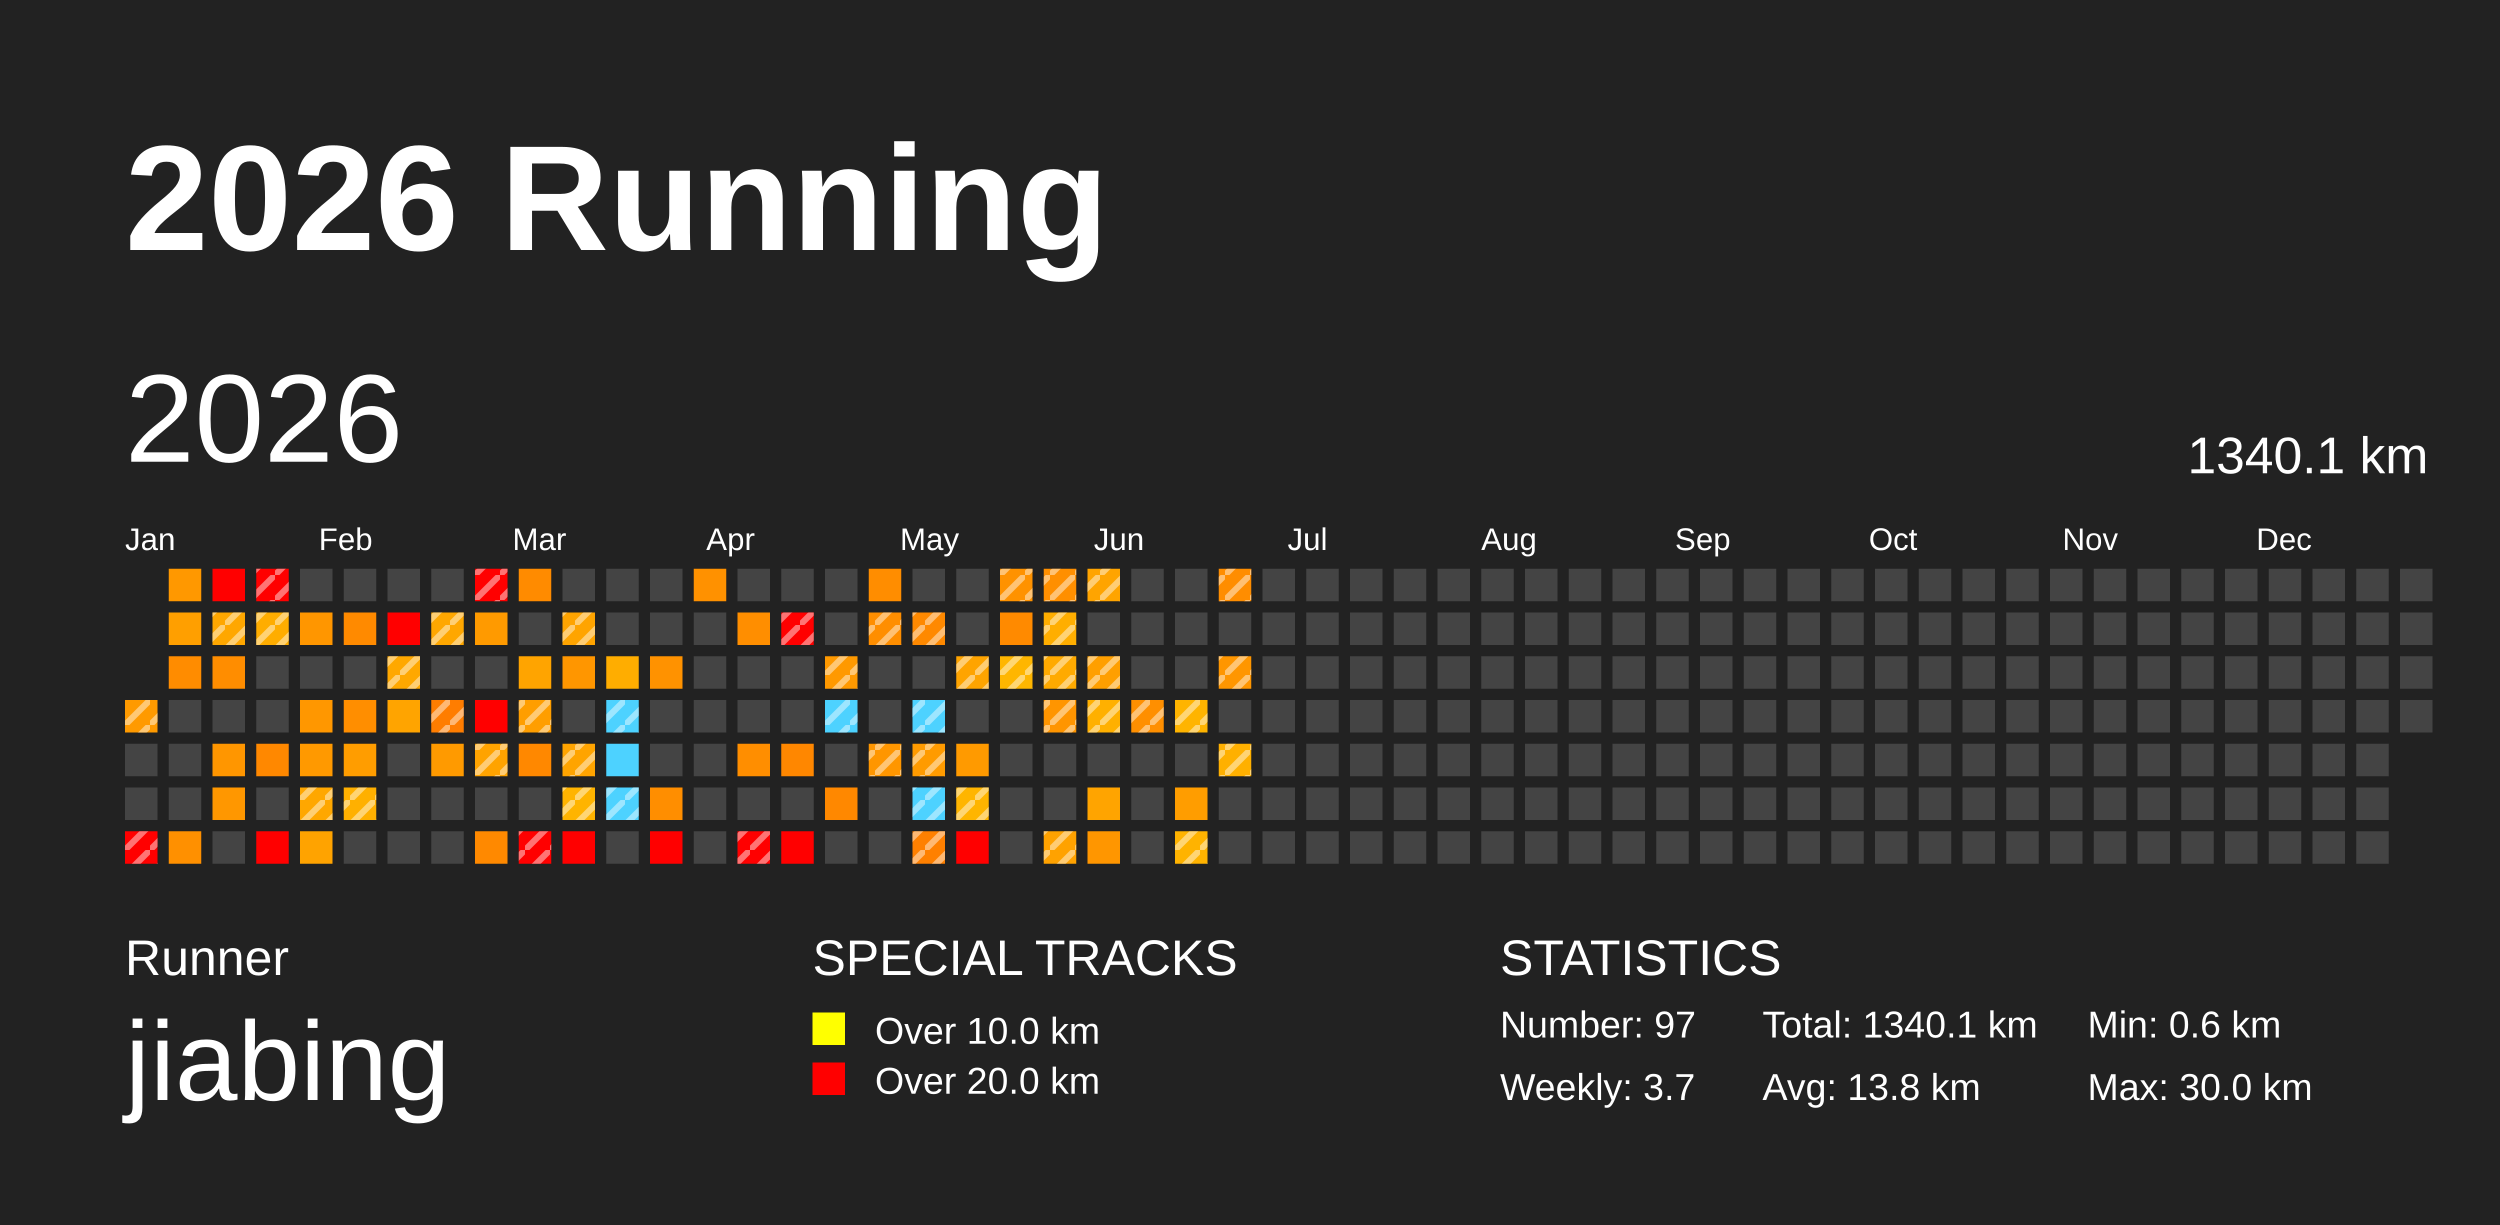
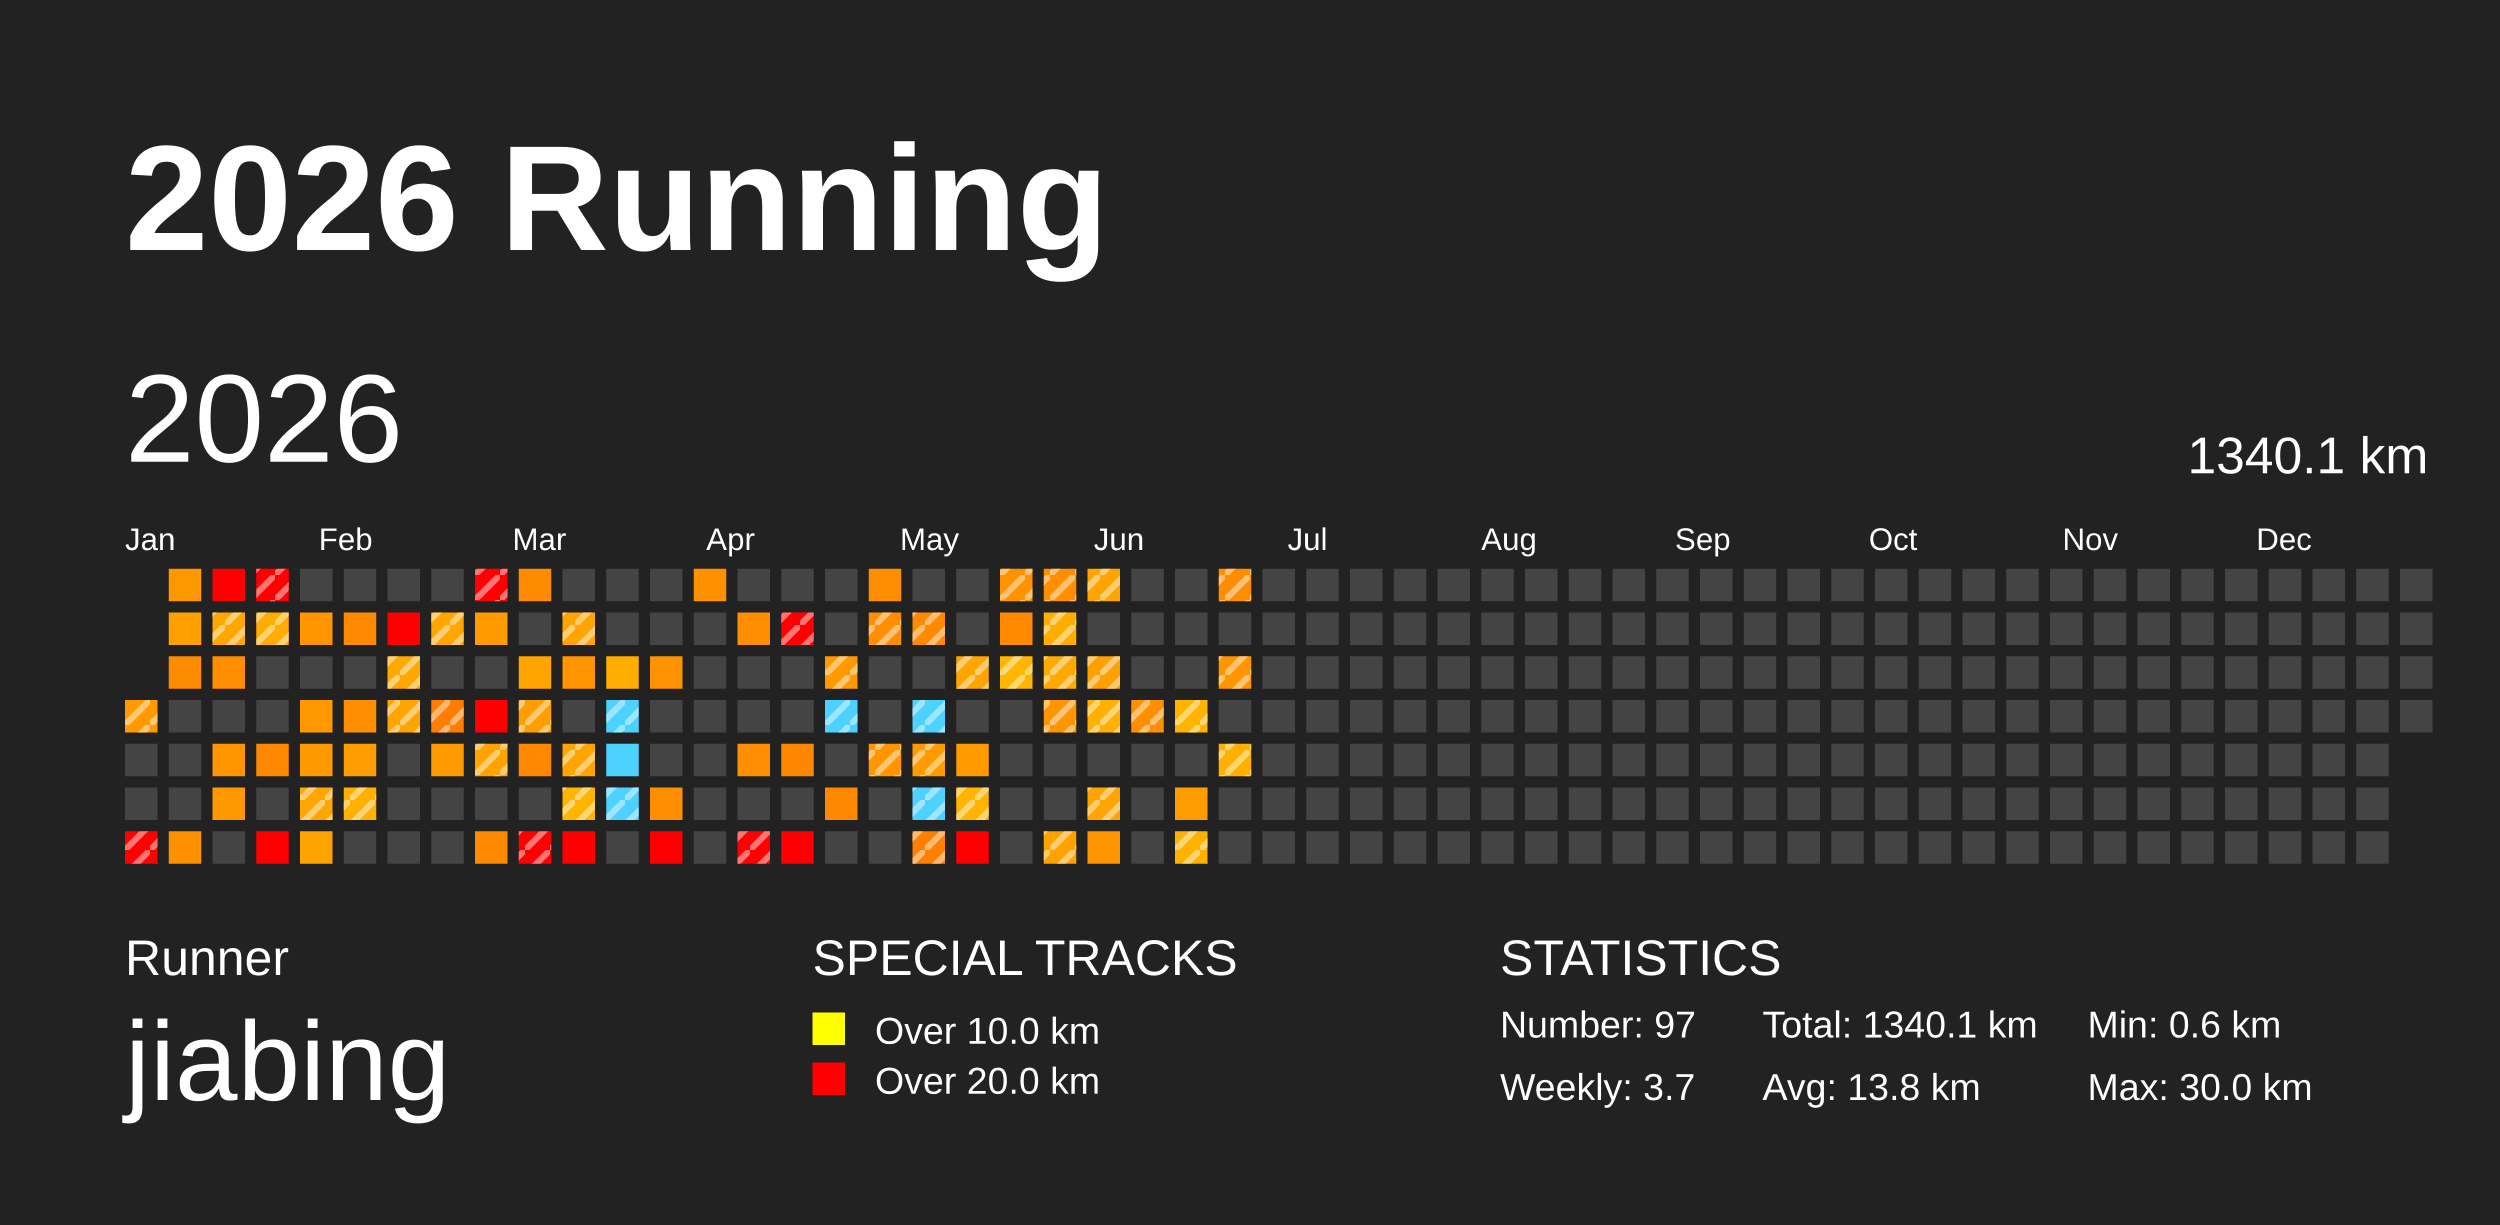
<svg xmlns="http://www.w3.org/2000/svg" baseProfile="full" height="98mm" version="1.1" viewBox="0,0,200,98" width="200mm">
  <defs>
    <pattern height="2" id="indoor-stripe" patternUnits="userSpaceOnUse" width="2">
      <line stroke="white" stroke-opacity="0.45" stroke-width="0.5" x1="0" x2="2" y1="2" y2="0" />
    </pattern>
  </defs>
  <rect fill="#222222" height="98" width="200" x="0" y="0" />
  <text fill="#FFFFFF" style="font-size:12px; font-family:Arial; font-weight:bold;" x="10" y="20">2026 Running</text>
  <text fill="#FFFFFF" style="font-size:4px; font-family:Arial" x="10" y="78">Runner</text>
  <text fill="#FFFFFF" style="font-size:9px; font-family:Arial" x="10" y="88">jiabing</text>
  <text fill="#FFFFFF" style="font-size:4px; font-family:Arial" x="65" y="78">SPECIAL TRACKS</text>
  <rect fill="yellow" height="2.6" width="2.6" x="65" y="81" />
  <text fill="#FFFFFF" style="font-size:3px; font-family:Arial" x="70" y="83.5">Over 10.0 km</text>
  <rect fill="red" height="2.6" width="2.6" x="65" y="85" />
  <text fill="#FFFFFF" style="font-size:3px; font-family:Arial" x="70" y="87.5">Over 20.0 km</text>
  <text fill="#FFFFFF" style="font-size:4px; font-family:Arial" x="120" y="78">STATISTICS</text>
  <text fill="#FFFFFF" style="font-size:3px; font-family:Arial" x="120" y="83">Number: 97</text>
  <text fill="#FFFFFF" style="font-size:3px; font-family:Arial" x="120" y="88">Weekly: 3.7</text>
  <text fill="#FFFFFF" style="font-size:3px; font-family:Arial" x="141" y="83">Total: 1340.1 km</text>
  <text fill="#FFFFFF" style="font-size:3px; font-family:Arial" x="141" y="88">Avg: 13.8 km</text>
  <text fill="#FFFFFF" style="font-size:3px; font-family:Arial" x="167" y="83">Min: 0.6 km</text>
  <text fill="#FFFFFF" style="font-size:3px; font-family:Arial" x="167" y="88">Max: 30.0 km</text>
  <text dominant-baseline="hanging" fill="#FFFFFF" style="font-size:10.0px; font-family:Arial;" x="10" y="30">2026</text>
  <text dominant-baseline="hanging" fill="#FFFFFF" style="font-size:4.125px; font-family:Arial;" x="175" y="35">1340.1 km</text>
  <text fill="#FFFFFF" style="font-size:2.5px; font-family:Arial" x="10.0" y="44">Jan</text>
  <text fill="#FFFFFF" style="font-size:2.5px; font-family:Arial" x="25.5" y="44">Feb</text>
  <text fill="#FFFFFF" style="font-size:2.5px; font-family:Arial" x="41.0" y="44">Mar</text>
  <text fill="#FFFFFF" style="font-size:2.5px; font-family:Arial" x="56.5" y="44">Apr</text>
  <text fill="#FFFFFF" style="font-size:2.5px; font-family:Arial" x="72.0" y="44">May</text>
  <text fill="#FFFFFF" style="font-size:2.5px; font-family:Arial" x="87.5" y="44">Jun</text>
  <text fill="#FFFFFF" style="font-size:2.5px; font-family:Arial" x="103.0" y="44">Jul</text>
  <text fill="#FFFFFF" style="font-size:2.5px; font-family:Arial" x="118.5" y="44">Aug</text>
  <text fill="#FFFFFF" style="font-size:2.5px; font-family:Arial" x="134.0" y="44">Sep</text>
  <text fill="#FFFFFF" style="font-size:2.5px; font-family:Arial" x="149.5" y="44">Oct</text>
  <text fill="#FFFFFF" style="font-size:2.5px; font-family:Arial" x="165.0" y="44">Nov</text>
  <text fill="#FFFFFF" style="font-size:2.5px; font-family:Arial" x="180.5" y="44">Dec</text>
  <rect fill="#ff9a00" height="2.6" width="2.6" x="10.0" y="56.0" />
  <rect fill="url(#indoor-stripe)" height="2.6" style="pointer-events: none;" width="2.6" x="10.0" y="56.0" />
  <rect fill="#444444" height="2.6" width="2.6" x="10.0" y="59.5" />
  <rect fill="#444444" height="2.6" width="2.6" x="10.0" y="63.0" />
  <rect fill="red" height="2.6" width="2.6" x="10.0" y="66.5" />
  <rect fill="url(#indoor-stripe)" height="2.6" style="pointer-events: none;" width="2.6" x="10.0" y="66.5" />
  <rect fill="#ff9800" height="2.6" width="2.6" x="13.5" y="45.5" />
  <rect fill="#ff9f00" height="2.6" width="2.6" x="13.5" y="49.0" />
  <rect fill="#ff8c00" height="2.6" width="2.6" x="13.5" y="52.5" />
  <rect fill="#444444" height="2.6" width="2.6" x="13.5" y="56.0" />
  <rect fill="#444444" height="2.6" width="2.6" x="13.5" y="59.5" />
  <rect fill="#444444" height="2.6" width="2.6" x="13.5" y="63.0" />
  <rect fill="#ff9000" height="2.6" width="2.6" x="13.5" y="66.5" />
  <rect fill="red" height="2.6" width="2.6" x="17.0" y="45.5" />
  <rect fill="#ffa700" height="2.6" width="2.6" x="17.0" y="49.0" />
  <rect fill="url(#indoor-stripe)" height="2.6" style="pointer-events: none;" width="2.6" x="17.0" y="49.0" />
  <rect fill="#ff8d00" height="2.6" width="2.6" x="17.0" y="52.5" />
  <rect fill="#444444" height="2.6" width="2.6" x="17.0" y="56.0" />
  <rect fill="#ff9600" height="2.6" width="2.6" x="17.0" y="59.5" />
  <rect fill="#ff9700" height="2.6" width="2.6" x="17.0" y="63.0" />
  <rect fill="#444444" height="2.6" width="2.6" x="17.0" y="66.5" />
  <rect fill="red" height="2.6" width="2.6" x="20.5" y="45.5" />
  <rect fill="url(#indoor-stripe)" height="2.6" style="pointer-events: none;" width="2.6" x="20.5" y="45.5" />
  <rect fill="#ffad00" height="2.6" width="2.6" x="20.5" y="49.0" />
  <rect fill="url(#indoor-stripe)" height="2.6" style="pointer-events: none;" width="2.6" x="20.5" y="49.0" />
  <rect fill="#444444" height="2.6" width="2.6" x="20.5" y="52.5" />
  <rect fill="#444444" height="2.6" width="2.6" x="20.5" y="56.0" />
  <rect fill="#ff8800" height="2.6" width="2.6" x="20.5" y="59.5" />
  <rect fill="#444444" height="2.6" width="2.6" x="20.5" y="63.0" />
  <rect fill="red" height="2.6" width="2.6" x="20.5" y="66.5" />
  <rect fill="#444444" height="2.6" width="2.6" x="24.0" y="45.5" />
  <rect fill="#ff9600" height="2.6" width="2.6" x="24.0" y="49.0" />
  <rect fill="#444444" height="2.6" width="2.6" x="24.0" y="52.5" />
  <rect fill="#ff9700" height="2.6" width="2.6" x="24.0" y="56.0" />
  <rect fill="#ff9900" height="2.6" width="2.6" x="24.0" y="59.5" />
  <rect fill="#ffa700" height="2.6" width="2.6" x="24.0" y="63.0" />
  <rect fill="url(#indoor-stripe)" height="2.6" style="pointer-events: none;" width="2.6" x="24.0" y="63.0" />
  <rect fill="#ffa300" height="2.6" width="2.6" x="24.0" y="66.5" />
  <rect fill="#444444" height="2.6" width="2.6" x="27.5" y="45.5" />
  <rect fill="#ff8a00" height="2.6" width="2.6" x="27.5" y="49.0" />
  <rect fill="#444444" height="2.6" width="2.6" x="27.5" y="52.5" />
  <rect fill="#ff8e00" height="2.6" width="2.6" x="27.5" y="56.0" />
  <rect fill="#ff9d00" height="2.6" width="2.6" x="27.5" y="59.5" />
  <rect fill="#ffb000" height="2.6" width="2.6" x="27.5" y="63.0" />
  <rect fill="url(#indoor-stripe)" height="2.6" style="pointer-events: none;" width="2.6" x="27.5" y="63.0" />
  <rect fill="#444444" height="2.6" width="2.6" x="27.5" y="66.5" />
  <rect fill="#444444" height="2.6" width="2.6" x="31.0" y="45.5" />
  <rect fill="red" height="2.6" width="2.6" x="31.0" y="49.0" />
  <rect fill="#ffa800" height="2.6" width="2.6" x="31.0" y="52.5" />
  <rect fill="url(#indoor-stripe)" height="2.6" style="pointer-events: none;" width="2.6" x="31.0" y="52.5" />
  <rect fill="#ffa400" height="2.6" width="2.6" x="31.0" y="56.0" />
+   <rect fill="url(#indoor-stripe)" height="2.6" style="pointer-events: none;" width="2.6" x="31.0" y="56.0" />
  <rect fill="#444444" height="2.6" width="2.6" x="31.0" y="59.5" />
  <rect fill="#444444" height="2.6" width="2.6" x="31.0" y="63.0" />
  <rect fill="#444444" height="2.6" width="2.6" x="31.0" y="66.5" />
  <rect fill="#444444" height="2.6" width="2.6" x="34.5" y="45.5" />
  <rect fill="#ffa700" height="2.6" width="2.6" x="34.5" y="49.0" />
  <rect fill="url(#indoor-stripe)" height="2.6" style="pointer-events: none;" width="2.6" x="34.5" y="49.0" />
  <rect fill="#444444" height="2.6" width="2.6" x="34.5" y="52.5" />
  <rect fill="#ff7d00" height="2.6" width="2.6" x="34.5" y="56.0" />
  <rect fill="url(#indoor-stripe)" height="2.6" style="pointer-events: none;" width="2.6" x="34.5" y="56.0" />
  <rect fill="#ff9a00" height="2.6" width="2.6" x="34.5" y="59.5" />
  <rect fill="#444444" height="2.6" width="2.6" x="34.5" y="63.0" />
  <rect fill="#444444" height="2.6" width="2.6" x="34.5" y="66.5" />
  <rect fill="red" height="2.6" width="2.6" x="38.0" y="45.5" />
  <rect fill="url(#indoor-stripe)" height="2.6" style="pointer-events: none;" width="2.6" x="38.0" y="45.5" />
  <rect fill="#ff9a00" height="2.6" width="2.6" x="38.0" y="49.0" />
  <rect fill="#444444" height="2.6" width="2.6" x="38.0" y="52.5" />
  <rect fill="red" height="2.6" width="2.6" x="38.0" y="56.0" />
  <rect fill="#ffa300" height="2.6" width="2.6" x="38.0" y="59.5" />
  <rect fill="url(#indoor-stripe)" height="2.6" style="pointer-events: none;" width="2.6" x="38.0" y="59.5" />
  <rect fill="#444444" height="2.6" width="2.6" x="38.0" y="63.0" />
  <rect fill="#ff8900" height="2.6" width="2.6" x="38.0" y="66.5" />
  <rect fill="#ff8b00" height="2.6" width="2.6" x="41.5" y="45.5" />
  <rect fill="#444444" height="2.6" width="2.6" x="41.5" y="49.0" />
  <rect fill="#ffa400" height="2.6" width="2.6" x="41.5" y="52.5" />
  <rect fill="#ff9e00" height="2.6" width="2.6" x="41.5" y="56.0" />
  <rect fill="url(#indoor-stripe)" height="2.6" style="pointer-events: none;" width="2.6" x="41.5" y="56.0" />
  <rect fill="#ff8800" height="2.6" width="2.6" x="41.5" y="59.5" />
  <rect fill="#444444" height="2.6" width="2.6" x="41.5" y="63.0" />
  <rect fill="red" height="2.6" width="2.6" x="41.5" y="66.5" />
  <rect fill="url(#indoor-stripe)" height="2.6" style="pointer-events: none;" width="2.6" x="41.5" y="66.5" />
  <rect fill="#444444" height="2.6" width="2.6" x="45.0" y="45.5" />
  <rect fill="#ffa400" height="2.6" width="2.6" x="45.0" y="49.0" />
  <rect fill="url(#indoor-stripe)" height="2.6" style="pointer-events: none;" width="2.6" x="45.0" y="49.0" />
  <rect fill="#ff9600" height="2.6" width="2.6" x="45.0" y="52.5" />
  <rect fill="#444444" height="2.6" width="2.6" x="45.0" y="56.0" />
  <rect fill="#ffa400" height="2.6" width="2.6" x="45.0" y="59.5" />
  <rect fill="url(#indoor-stripe)" height="2.6" style="pointer-events: none;" width="2.6" x="45.0" y="59.5" />
  <rect fill="#ffb400" height="2.6" width="2.6" x="45.0" y="63.0" />
  <rect fill="url(#indoor-stripe)" height="2.6" style="pointer-events: none;" width="2.6" x="45.0" y="63.0" />
  <rect fill="red" height="2.6" width="2.6" x="45.0" y="66.5" />
  <rect fill="#444444" height="2.6" width="2.6" x="48.5" y="45.5" />
  <rect fill="#444444" height="2.6" width="2.6" x="48.5" y="49.0" />
  <rect fill="#ffad00" height="2.6" width="2.6" x="48.5" y="52.5" />
  <rect fill="#4dd2ff" height="2.6" width="2.6" x="48.5" y="56.0" />
  <rect fill="url(#indoor-stripe)" height="2.6" style="pointer-events: none;" width="2.6" x="48.5" y="56.0" />
  <rect fill="#4dd2ff" height="2.6" width="2.6" x="48.5" y="59.5" />
  <rect fill="#4dd2ff" height="2.6" width="2.6" x="48.5" y="63.0" />
  <rect fill="url(#indoor-stripe)" height="2.6" style="pointer-events: none;" width="2.6" x="48.5" y="63.0" />
  <rect fill="#444444" height="2.6" width="2.6" x="48.5" y="66.5" />
  <rect fill="#444444" height="2.6" width="2.6" x="52.0" y="45.5" />
  <rect fill="#444444" height="2.6" width="2.6" x="52.0" y="49.0" />
  <rect fill="#ff9200" height="2.6" width="2.6" x="52.0" y="52.5" />
  <rect fill="#444444" height="2.6" width="2.6" x="52.0" y="56.0" />
  <rect fill="#444444" height="2.6" width="2.6" x="52.0" y="59.5" />
  <rect fill="#ff8e00" height="2.6" width="2.6" x="52.0" y="63.0" />
  <rect fill="red" height="2.6" width="2.6" x="52.0" y="66.5" />
  <rect fill="#ff9100" height="2.6" width="2.6" x="55.5" y="45.5" />
  <rect fill="#444444" height="2.6" width="2.6" x="55.5" y="49.0" />
  <rect fill="#444444" height="2.6" width="2.6" x="55.5" y="52.5" />
  <rect fill="#444444" height="2.6" width="2.6" x="55.5" y="56.0" />
  <rect fill="#444444" height="2.6" width="2.6" x="55.5" y="59.5" />
  <rect fill="#444444" height="2.6" width="2.6" x="55.5" y="63.0" />
  <rect fill="#444444" height="2.6" width="2.6" x="55.5" y="66.5" />
  <rect fill="#444444" height="2.6" width="2.6" x="59.0" y="45.5" />
  <rect fill="#ff8e00" height="2.6" width="2.6" x="59.0" y="49.0" />
  <rect fill="#444444" height="2.6" width="2.6" x="59.0" y="52.5" />
  <rect fill="#444444" height="2.6" width="2.6" x="59.0" y="56.0" />
  <rect fill="#ff8e00" height="2.6" width="2.6" x="59.0" y="59.5" />
  <rect fill="#444444" height="2.6" width="2.6" x="59.0" y="63.0" />
  <rect fill="red" height="2.6" width="2.6" x="59.0" y="66.5" />
  <rect fill="url(#indoor-stripe)" height="2.6" style="pointer-events: none;" width="2.6" x="59.0" y="66.5" />
  <rect fill="#444444" height="2.6" width="2.6" x="62.5" y="45.5" />
  <rect fill="red" height="2.6" width="2.6" x="62.5" y="49.0" />
  <rect fill="url(#indoor-stripe)" height="2.6" style="pointer-events: none;" width="2.6" x="62.5" y="49.0" />
  <rect fill="#444444" height="2.6" width="2.6" x="62.5" y="52.5" />
  <rect fill="#444444" height="2.6" width="2.6" x="62.5" y="56.0" />
  <rect fill="#ff8700" height="2.6" width="2.6" x="62.5" y="59.5" />
  <rect fill="#444444" height="2.6" width="2.6" x="62.5" y="63.0" />
  <rect fill="red" height="2.6" width="2.6" x="62.5" y="66.5" />
  <rect fill="#444444" height="2.6" width="2.6" x="66.0" y="45.5" />
  <rect fill="#444444" height="2.6" width="2.6" x="66.0" y="49.0" />
  <rect fill="#ff9900" height="2.6" width="2.6" x="66.0" y="52.5" />
  <rect fill="url(#indoor-stripe)" height="2.6" style="pointer-events: none;" width="2.6" x="66.0" y="52.5" />
  <rect fill="#4dd2ff" height="2.6" width="2.6" x="66.0" y="56.0" />
  <rect fill="url(#indoor-stripe)" height="2.6" style="pointer-events: none;" width="2.6" x="66.0" y="56.0" />
  <rect fill="#444444" height="2.6" width="2.6" x="66.0" y="59.5" />
  <rect fill="#ff8800" height="2.6" width="2.6" x="66.0" y="63.0" />
  <rect fill="#444444" height="2.6" width="2.6" x="66.0" y="66.5" />
  <rect fill="#ff8d00" height="2.6" width="2.6" x="69.5" y="45.5" />
  <rect fill="#ff8e00" height="2.6" width="2.6" x="69.5" y="49.0" />
  <rect fill="url(#indoor-stripe)" height="2.6" style="pointer-events: none;" width="2.6" x="69.5" y="49.0" />
  <rect fill="#444444" height="2.6" width="2.6" x="69.5" y="52.5" />
  <rect fill="#444444" height="2.6" width="2.6" x="69.5" y="56.0" />
  <rect fill="#ff9600" height="2.6" width="2.6" x="69.5" y="59.5" />
  <rect fill="url(#indoor-stripe)" height="2.6" style="pointer-events: none;" width="2.6" x="69.5" y="59.5" />
  <rect fill="#444444" height="2.6" width="2.6" x="69.5" y="63.0" />
  <rect fill="#444444" height="2.6" width="2.6" x="69.5" y="66.5" />
  <rect fill="#444444" height="2.6" width="2.6" x="73.0" y="45.5" />
  <rect fill="#ff8900" height="2.6" width="2.6" x="73.0" y="49.0" />
  <rect fill="url(#indoor-stripe)" height="2.6" style="pointer-events: none;" width="2.6" x="73.0" y="49.0" />
  <rect fill="#444444" height="2.6" width="2.6" x="73.0" y="52.5" />
  <rect fill="#4dd2ff" height="2.6" width="2.6" x="73.0" y="56.0" />
  <rect fill="url(#indoor-stripe)" height="2.6" style="pointer-events: none;" width="2.6" x="73.0" y="56.0" />
  <rect fill="#ff9b00" height="2.6" width="2.6" x="73.0" y="59.5" />
  <rect fill="url(#indoor-stripe)" height="2.6" style="pointer-events: none;" width="2.6" x="73.0" y="59.5" />
  <rect fill="#4dd2ff" height="2.6" width="2.6" x="73.0" y="63.0" />
  <rect fill="url(#indoor-stripe)" height="2.6" style="pointer-events: none;" width="2.6" x="73.0" y="63.0" />
  <rect fill="#ff8000" height="2.6" width="2.6" x="73.0" y="66.5" />
  <rect fill="url(#indoor-stripe)" height="2.6" style="pointer-events: none;" width="2.6" x="73.0" y="66.5" />
  <rect fill="#444444" height="2.6" width="2.6" x="76.5" y="45.5" />
  <rect fill="#444444" height="2.6" width="2.6" x="76.5" y="49.0" />
  <rect fill="#ffa400" height="2.6" width="2.6" x="76.5" y="52.5" />
  <rect fill="url(#indoor-stripe)" height="2.6" style="pointer-events: none;" width="2.6" x="76.5" y="52.5" />
  <rect fill="#444444" height="2.6" width="2.6" x="76.5" y="56.0" />
  <rect fill="#ff9a00" height="2.6" width="2.6" x="76.5" y="59.5" />
  <rect fill="#ffb500" height="2.6" width="2.6" x="76.5" y="63.0" />
  <rect fill="url(#indoor-stripe)" height="2.6" style="pointer-events: none;" width="2.6" x="76.5" y="63.0" />
  <rect fill="red" height="2.6" width="2.6" x="76.5" y="66.5" />
  <rect fill="#ff9200" height="2.6" width="2.6" x="80.0" y="45.5" />
  <rect fill="url(#indoor-stripe)" height="2.6" style="pointer-events: none;" width="2.6" x="80.0" y="45.5" />
  <rect fill="#ff8a00" height="2.6" width="2.6" x="80.0" y="49.0" />
  <rect fill="#ffb600" height="2.6" width="2.6" x="80.0" y="52.5" />
  <rect fill="url(#indoor-stripe)" height="2.6" style="pointer-events: none;" width="2.6" x="80.0" y="52.5" />
  <rect fill="#444444" height="2.6" width="2.6" x="80.0" y="56.0" />
  <rect fill="#444444" height="2.6" width="2.6" x="80.0" y="59.5" />
  <rect fill="#444444" height="2.6" width="2.6" x="80.0" y="63.0" />
  <rect fill="#444444" height="2.6" width="2.6" x="80.0" y="66.5" />
  <rect fill="#ff8f00" height="2.6" width="2.6" x="83.5" y="45.5" />
  <rect fill="url(#indoor-stripe)" height="2.6" style="pointer-events: none;" width="2.6" x="83.5" y="45.5" />
  <rect fill="#ffae00" height="2.6" width="2.6" x="83.5" y="49.0" />
  <rect fill="url(#indoor-stripe)" height="2.6" style="pointer-events: none;" width="2.6" x="83.5" y="49.0" />
  <rect fill="#ffaa00" height="2.6" width="2.6" x="83.5" y="52.5" />
  <rect fill="url(#indoor-stripe)" height="2.6" style="pointer-events: none;" width="2.6" x="83.5" y="52.5" />
  <rect fill="#ff9500" height="2.6" width="2.6" x="83.5" y="56.0" />
  <rect fill="url(#indoor-stripe)" height="2.6" style="pointer-events: none;" width="2.6" x="83.5" y="56.0" />
  <rect fill="#444444" height="2.6" width="2.6" x="83.5" y="59.5" />
  <rect fill="#444444" height="2.6" width="2.6" x="83.5" y="63.0" />
  <rect fill="#ffa200" height="2.6" width="2.6" x="83.5" y="66.5" />
  <rect fill="url(#indoor-stripe)" height="2.6" style="pointer-events: none;" width="2.6" x="83.5" y="66.5" />
  <rect fill="#ffa400" height="2.6" width="2.6" x="87.0" y="45.5" />
  <rect fill="url(#indoor-stripe)" height="2.6" style="pointer-events: none;" width="2.6" x="87.0" y="45.5" />
  <rect fill="#444444" height="2.6" width="2.6" x="87.0" y="49.0" />
  <rect fill="#ff9f00" height="2.6" width="2.6" x="87.0" y="52.5" />
  <rect fill="url(#indoor-stripe)" height="2.6" style="pointer-events: none;" width="2.6" x="87.0" y="52.5" />
  <rect fill="#ffb000" height="2.6" width="2.6" x="87.0" y="56.0" />
  <rect fill="url(#indoor-stripe)" height="2.6" style="pointer-events: none;" width="2.6" x="87.0" y="56.0" />
  <rect fill="#444444" height="2.6" width="2.6" x="87.0" y="59.5" />
  <rect fill="#ffa400" height="2.6" width="2.6" x="87.0" y="63.0" />
+   <rect fill="url(#indoor-stripe)" height="2.6" style="pointer-events: none;" width="2.6" x="87.0" y="63.0" />
  <rect fill="#ff9600" height="2.6" width="2.6" x="87.0" y="66.5" />
  <rect fill="#444444" height="2.6" width="2.6" x="90.5" y="45.5" />
  <rect fill="#444444" height="2.6" width="2.6" x="90.5" y="49.0" />
  <rect fill="#444444" height="2.6" width="2.6" x="90.5" y="52.5" />
  <rect fill="#ff8f00" height="2.6" width="2.6" x="90.5" y="56.0" />
  <rect fill="url(#indoor-stripe)" height="2.6" style="pointer-events: none;" width="2.6" x="90.5" y="56.0" />
  <rect fill="#444444" height="2.6" width="2.6" x="90.5" y="59.5" />
  <rect fill="#444444" height="2.6" width="2.6" x="90.5" y="63.0" />
  <rect fill="#444444" height="2.6" width="2.6" x="90.5" y="66.5" />
  <rect fill="#444444" height="2.6" width="2.6" x="94.0" y="45.5" />
  <rect fill="#444444" height="2.6" width="2.6" x="94.0" y="49.0" />
  <rect fill="#444444" height="2.6" width="2.6" x="94.0" y="52.5" />
  <rect fill="#ffb400" height="2.6" width="2.6" x="94.0" y="56.0" />
  <rect fill="url(#indoor-stripe)" height="2.6" style="pointer-events: none;" width="2.6" x="94.0" y="56.0" />
  <rect fill="#444444" height="2.6" width="2.6" x="94.0" y="59.5" />
  <rect fill="#ff9d00" height="2.6" width="2.6" x="94.0" y="63.0" />
  <rect fill="#ffb300" height="2.6" width="2.6" x="94.0" y="66.5" />
  <rect fill="url(#indoor-stripe)" height="2.6" style="pointer-events: none;" width="2.6" x="94.0" y="66.5" />
  <rect fill="#ff8d00" height="2.6" width="2.6" x="97.5" y="45.5" />
  <rect fill="url(#indoor-stripe)" height="2.6" style="pointer-events: none;" width="2.6" x="97.5" y="45.5" />
  <rect fill="#444444" height="2.6" width="2.6" x="97.5" y="49.0" />
  <rect fill="#ff9600" height="2.6" width="2.6" x="97.5" y="52.5" />
  <rect fill="url(#indoor-stripe)" height="2.6" style="pointer-events: none;" width="2.6" x="97.5" y="52.5" />
  <rect fill="#444444" height="2.6" width="2.6" x="97.5" y="56.0" />
  <rect fill="#ffb000" height="2.6" width="2.6" x="97.5" y="59.5" />
  <rect fill="url(#indoor-stripe)" height="2.6" style="pointer-events: none;" width="2.6" x="97.5" y="59.5" />
  <rect fill="#444444" height="2.6" width="2.6" x="97.5" y="63.0" />
  <rect fill="#444444" height="2.6" width="2.6" x="97.5" y="66.5" />
  <rect fill="#444444" height="2.6" width="2.6" x="101.0" y="45.5" />
  <rect fill="#444444" height="2.6" width="2.6" x="101.0" y="49.0" />
  <rect fill="#444444" height="2.6" width="2.6" x="101.0" y="52.5" />
  <rect fill="#444444" height="2.6" width="2.6" x="101.0" y="56.0" />
  <rect fill="#444444" height="2.6" width="2.6" x="101.0" y="59.5" />
  <rect fill="#444444" height="2.6" width="2.6" x="101.0" y="63.0" />
  <rect fill="#444444" height="2.6" width="2.6" x="101.0" y="66.5" />
  <rect fill="#444444" height="2.6" width="2.6" x="104.5" y="45.5" />
  <rect fill="#444444" height="2.6" width="2.6" x="104.5" y="49.0" />
  <rect fill="#444444" height="2.6" width="2.6" x="104.5" y="52.5" />
  <rect fill="#444444" height="2.6" width="2.6" x="104.5" y="56.0" />
  <rect fill="#444444" height="2.6" width="2.6" x="104.5" y="59.5" />
  <rect fill="#444444" height="2.6" width="2.6" x="104.5" y="63.0" />
  <rect fill="#444444" height="2.6" width="2.6" x="104.5" y="66.5" />
  <rect fill="#444444" height="2.6" width="2.6" x="108.0" y="45.5" />
  <rect fill="#444444" height="2.6" width="2.6" x="108.0" y="49.0" />
  <rect fill="#444444" height="2.6" width="2.6" x="108.0" y="52.5" />
  <rect fill="#444444" height="2.6" width="2.6" x="108.0" y="56.0" />
  <rect fill="#444444" height="2.6" width="2.6" x="108.0" y="59.5" />
  <rect fill="#444444" height="2.6" width="2.6" x="108.0" y="63.0" />
  <rect fill="#444444" height="2.6" width="2.6" x="108.0" y="66.5" />
  <rect fill="#444444" height="2.6" width="2.6" x="111.5" y="45.5" />
  <rect fill="#444444" height="2.6" width="2.6" x="111.5" y="49.0" />
  <rect fill="#444444" height="2.6" width="2.6" x="111.5" y="52.5" />
  <rect fill="#444444" height="2.6" width="2.6" x="111.5" y="56.0" />
  <rect fill="#444444" height="2.6" width="2.6" x="111.5" y="59.5" />
  <rect fill="#444444" height="2.6" width="2.6" x="111.5" y="63.0" />
  <rect fill="#444444" height="2.6" width="2.6" x="111.5" y="66.5" />
  <rect fill="#444444" height="2.6" width="2.6" x="115.0" y="45.5" />
  <rect fill="#444444" height="2.6" width="2.6" x="115.0" y="49.0" />
  <rect fill="#444444" height="2.6" width="2.6" x="115.0" y="52.5" />
  <rect fill="#444444" height="2.6" width="2.6" x="115.0" y="56.0" />
  <rect fill="#444444" height="2.6" width="2.6" x="115.0" y="59.5" />
  <rect fill="#444444" height="2.6" width="2.6" x="115.0" y="63.0" />
  <rect fill="#444444" height="2.6" width="2.6" x="115.0" y="66.5" />
  <rect fill="#444444" height="2.6" width="2.6" x="118.5" y="45.5" />
  <rect fill="#444444" height="2.6" width="2.6" x="118.5" y="49.0" />
  <rect fill="#444444" height="2.6" width="2.6" x="118.5" y="52.5" />
  <rect fill="#444444" height="2.6" width="2.6" x="118.5" y="56.0" />
  <rect fill="#444444" height="2.6" width="2.6" x="118.5" y="59.5" />
  <rect fill="#444444" height="2.6" width="2.6" x="118.5" y="63.0" />
  <rect fill="#444444" height="2.6" width="2.6" x="118.5" y="66.5" />
  <rect fill="#444444" height="2.6" width="2.6" x="122.0" y="45.5" />
  <rect fill="#444444" height="2.6" width="2.6" x="122.0" y="49.0" />
  <rect fill="#444444" height="2.6" width="2.6" x="122.0" y="52.5" />
  <rect fill="#444444" height="2.6" width="2.6" x="122.0" y="56.0" />
  <rect fill="#444444" height="2.6" width="2.6" x="122.0" y="59.5" />
  <rect fill="#444444" height="2.6" width="2.6" x="122.0" y="63.0" />
  <rect fill="#444444" height="2.6" width="2.6" x="122.0" y="66.5" />
  <rect fill="#444444" height="2.6" width="2.6" x="125.5" y="45.5" />
  <rect fill="#444444" height="2.6" width="2.6" x="125.5" y="49.0" />
  <rect fill="#444444" height="2.6" width="2.6" x="125.5" y="52.5" />
  <rect fill="#444444" height="2.6" width="2.6" x="125.5" y="56.0" />
  <rect fill="#444444" height="2.6" width="2.6" x="125.5" y="59.5" />
  <rect fill="#444444" height="2.6" width="2.6" x="125.5" y="63.0" />
  <rect fill="#444444" height="2.6" width="2.6" x="125.5" y="66.5" />
  <rect fill="#444444" height="2.6" width="2.6" x="129.0" y="45.5" />
  <rect fill="#444444" height="2.6" width="2.6" x="129.0" y="49.0" />
  <rect fill="#444444" height="2.6" width="2.6" x="129.0" y="52.5" />
  <rect fill="#444444" height="2.6" width="2.6" x="129.0" y="56.0" />
  <rect fill="#444444" height="2.6" width="2.6" x="129.0" y="59.5" />
  <rect fill="#444444" height="2.6" width="2.6" x="129.0" y="63.0" />
  <rect fill="#444444" height="2.6" width="2.6" x="129.0" y="66.5" />
  <rect fill="#444444" height="2.6" width="2.6" x="132.5" y="45.5" />
  <rect fill="#444444" height="2.6" width="2.6" x="132.5" y="49.0" />
  <rect fill="#444444" height="2.6" width="2.6" x="132.5" y="52.5" />
  <rect fill="#444444" height="2.6" width="2.6" x="132.5" y="56.0" />
  <rect fill="#444444" height="2.6" width="2.6" x="132.5" y="59.5" />
  <rect fill="#444444" height="2.6" width="2.6" x="132.5" y="63.0" />
  <rect fill="#444444" height="2.6" width="2.6" x="132.5" y="66.5" />
  <rect fill="#444444" height="2.6" width="2.6" x="136.0" y="45.5" />
  <rect fill="#444444" height="2.6" width="2.6" x="136.0" y="49.0" />
  <rect fill="#444444" height="2.6" width="2.6" x="136.0" y="52.5" />
  <rect fill="#444444" height="2.6" width="2.6" x="136.0" y="56.0" />
  <rect fill="#444444" height="2.6" width="2.6" x="136.0" y="59.5" />
  <rect fill="#444444" height="2.6" width="2.6" x="136.0" y="63.0" />
  <rect fill="#444444" height="2.6" width="2.6" x="136.0" y="66.5" />
  <rect fill="#444444" height="2.6" width="2.6" x="139.5" y="45.5" />
  <rect fill="#444444" height="2.6" width="2.6" x="139.5" y="49.0" />
  <rect fill="#444444" height="2.6" width="2.6" x="139.5" y="52.5" />
  <rect fill="#444444" height="2.6" width="2.6" x="139.5" y="56.0" />
  <rect fill="#444444" height="2.6" width="2.6" x="139.5" y="59.5" />
  <rect fill="#444444" height="2.6" width="2.6" x="139.5" y="63.0" />
  <rect fill="#444444" height="2.6" width="2.6" x="139.5" y="66.5" />
  <rect fill="#444444" height="2.6" width="2.6" x="143.0" y="45.5" />
  <rect fill="#444444" height="2.6" width="2.6" x="143.0" y="49.0" />
  <rect fill="#444444" height="2.6" width="2.6" x="143.0" y="52.5" />
  <rect fill="#444444" height="2.6" width="2.6" x="143.0" y="56.0" />
  <rect fill="#444444" height="2.6" width="2.6" x="143.0" y="59.5" />
  <rect fill="#444444" height="2.6" width="2.6" x="143.0" y="63.0" />
  <rect fill="#444444" height="2.6" width="2.6" x="143.0" y="66.5" />
  <rect fill="#444444" height="2.6" width="2.6" x="146.5" y="45.5" />
  <rect fill="#444444" height="2.6" width="2.6" x="146.5" y="49.0" />
  <rect fill="#444444" height="2.6" width="2.6" x="146.5" y="52.5" />
  <rect fill="#444444" height="2.6" width="2.6" x="146.5" y="56.0" />
  <rect fill="#444444" height="2.6" width="2.6" x="146.5" y="59.5" />
  <rect fill="#444444" height="2.6" width="2.6" x="146.5" y="63.0" />
  <rect fill="#444444" height="2.6" width="2.6" x="146.5" y="66.5" />
  <rect fill="#444444" height="2.6" width="2.6" x="150.0" y="45.5" />
  <rect fill="#444444" height="2.6" width="2.6" x="150.0" y="49.0" />
  <rect fill="#444444" height="2.6" width="2.6" x="150.0" y="52.5" />
  <rect fill="#444444" height="2.6" width="2.6" x="150.0" y="56.0" />
  <rect fill="#444444" height="2.6" width="2.6" x="150.0" y="59.5" />
  <rect fill="#444444" height="2.6" width="2.6" x="150.0" y="63.0" />
  <rect fill="#444444" height="2.6" width="2.6" x="150.0" y="66.5" />
  <rect fill="#444444" height="2.6" width="2.6" x="153.5" y="45.5" />
  <rect fill="#444444" height="2.6" width="2.6" x="153.5" y="49.0" />
  <rect fill="#444444" height="2.6" width="2.6" x="153.5" y="52.5" />
  <rect fill="#444444" height="2.6" width="2.6" x="153.5" y="56.0" />
  <rect fill="#444444" height="2.6" width="2.6" x="153.5" y="59.5" />
  <rect fill="#444444" height="2.6" width="2.6" x="153.5" y="63.0" />
  <rect fill="#444444" height="2.6" width="2.6" x="153.5" y="66.5" />
  <rect fill="#444444" height="2.6" width="2.6" x="157.0" y="45.5" />
  <rect fill="#444444" height="2.6" width="2.6" x="157.0" y="49.0" />
  <rect fill="#444444" height="2.6" width="2.6" x="157.0" y="52.5" />
  <rect fill="#444444" height="2.6" width="2.6" x="157.0" y="56.0" />
  <rect fill="#444444" height="2.6" width="2.6" x="157.0" y="59.5" />
  <rect fill="#444444" height="2.6" width="2.6" x="157.0" y="63.0" />
  <rect fill="#444444" height="2.6" width="2.6" x="157.0" y="66.5" />
  <rect fill="#444444" height="2.6" width="2.6" x="160.5" y="45.5" />
  <rect fill="#444444" height="2.6" width="2.6" x="160.5" y="49.0" />
  <rect fill="#444444" height="2.6" width="2.6" x="160.5" y="52.5" />
  <rect fill="#444444" height="2.6" width="2.6" x="160.5" y="56.0" />
  <rect fill="#444444" height="2.6" width="2.6" x="160.5" y="59.5" />
  <rect fill="#444444" height="2.6" width="2.6" x="160.5" y="63.0" />
  <rect fill="#444444" height="2.6" width="2.6" x="160.5" y="66.5" />
  <rect fill="#444444" height="2.6" width="2.6" x="164.0" y="45.5" />
  <rect fill="#444444" height="2.6" width="2.6" x="164.0" y="49.0" />
  <rect fill="#444444" height="2.6" width="2.6" x="164.0" y="52.5" />
  <rect fill="#444444" height="2.6" width="2.6" x="164.0" y="56.0" />
  <rect fill="#444444" height="2.6" width="2.6" x="164.0" y="59.5" />
  <rect fill="#444444" height="2.6" width="2.6" x="164.0" y="63.0" />
  <rect fill="#444444" height="2.6" width="2.6" x="164.0" y="66.5" />
  <rect fill="#444444" height="2.6" width="2.6" x="167.5" y="45.5" />
  <rect fill="#444444" height="2.6" width="2.6" x="167.5" y="49.0" />
  <rect fill="#444444" height="2.6" width="2.6" x="167.5" y="52.5" />
  <rect fill="#444444" height="2.6" width="2.6" x="167.5" y="56.0" />
  <rect fill="#444444" height="2.6" width="2.6" x="167.5" y="59.5" />
  <rect fill="#444444" height="2.6" width="2.6" x="167.5" y="63.0" />
  <rect fill="#444444" height="2.6" width="2.6" x="167.5" y="66.5" />
  <rect fill="#444444" height="2.6" width="2.6" x="171.0" y="45.5" />
  <rect fill="#444444" height="2.6" width="2.6" x="171.0" y="49.0" />
  <rect fill="#444444" height="2.6" width="2.6" x="171.0" y="52.5" />
  <rect fill="#444444" height="2.6" width="2.6" x="171.0" y="56.0" />
  <rect fill="#444444" height="2.6" width="2.6" x="171.0" y="59.5" />
  <rect fill="#444444" height="2.6" width="2.6" x="171.0" y="63.0" />
  <rect fill="#444444" height="2.6" width="2.6" x="171.0" y="66.5" />
  <rect fill="#444444" height="2.6" width="2.6" x="174.5" y="45.5" />
  <rect fill="#444444" height="2.6" width="2.6" x="174.5" y="49.0" />
  <rect fill="#444444" height="2.6" width="2.6" x="174.5" y="52.5" />
  <rect fill="#444444" height="2.6" width="2.6" x="174.5" y="56.0" />
  <rect fill="#444444" height="2.6" width="2.6" x="174.5" y="59.5" />
  <rect fill="#444444" height="2.6" width="2.6" x="174.5" y="63.0" />
  <rect fill="#444444" height="2.6" width="2.6" x="174.5" y="66.5" />
  <rect fill="#444444" height="2.6" width="2.6" x="178.0" y="45.5" />
  <rect fill="#444444" height="2.6" width="2.6" x="178.0" y="49.0" />
  <rect fill="#444444" height="2.6" width="2.6" x="178.0" y="52.5" />
  <rect fill="#444444" height="2.6" width="2.6" x="178.0" y="56.0" />
  <rect fill="#444444" height="2.6" width="2.6" x="178.0" y="59.5" />
  <rect fill="#444444" height="2.6" width="2.6" x="178.0" y="63.0" />
  <rect fill="#444444" height="2.6" width="2.6" x="178.0" y="66.5" />
  <rect fill="#444444" height="2.6" width="2.6" x="181.5" y="45.5" />
  <rect fill="#444444" height="2.6" width="2.6" x="181.5" y="49.0" />
  <rect fill="#444444" height="2.6" width="2.6" x="181.5" y="52.5" />
  <rect fill="#444444" height="2.6" width="2.6" x="181.5" y="56.0" />
  <rect fill="#444444" height="2.6" width="2.6" x="181.5" y="59.5" />
  <rect fill="#444444" height="2.6" width="2.6" x="181.5" y="63.0" />
  <rect fill="#444444" height="2.6" width="2.6" x="181.5" y="66.5" />
  <rect fill="#444444" height="2.6" width="2.6" x="185.0" y="45.5" />
  <rect fill="#444444" height="2.6" width="2.6" x="185.0" y="49.0" />
  <rect fill="#444444" height="2.6" width="2.6" x="185.0" y="52.5" />
  <rect fill="#444444" height="2.6" width="2.6" x="185.0" y="56.0" />
  <rect fill="#444444" height="2.6" width="2.6" x="185.0" y="59.5" />
  <rect fill="#444444" height="2.6" width="2.6" x="185.0" y="63.0" />
  <rect fill="#444444" height="2.6" width="2.6" x="185.0" y="66.5" />
  <rect fill="#444444" height="2.6" width="2.6" x="188.5" y="45.5" />
  <rect fill="#444444" height="2.6" width="2.6" x="188.5" y="49.0" />
  <rect fill="#444444" height="2.6" width="2.6" x="188.5" y="52.5" />
  <rect fill="#444444" height="2.6" width="2.6" x="188.5" y="56.0" />
  <rect fill="#444444" height="2.6" width="2.6" x="188.5" y="59.5" />
  <rect fill="#444444" height="2.6" width="2.6" x="188.5" y="63.0" />
  <rect fill="#444444" height="2.6" width="2.6" x="188.5" y="66.5" />
  <rect fill="#444444" height="2.6" width="2.6" x="192.0" y="45.5" />
  <rect fill="#444444" height="2.6" width="2.6" x="192.0" y="49.0" />
  <rect fill="#444444" height="2.6" width="2.6" x="192.0" y="52.5" />
  <rect fill="#444444" height="2.6" width="2.6" x="192.0" y="56.0" />
</svg>
